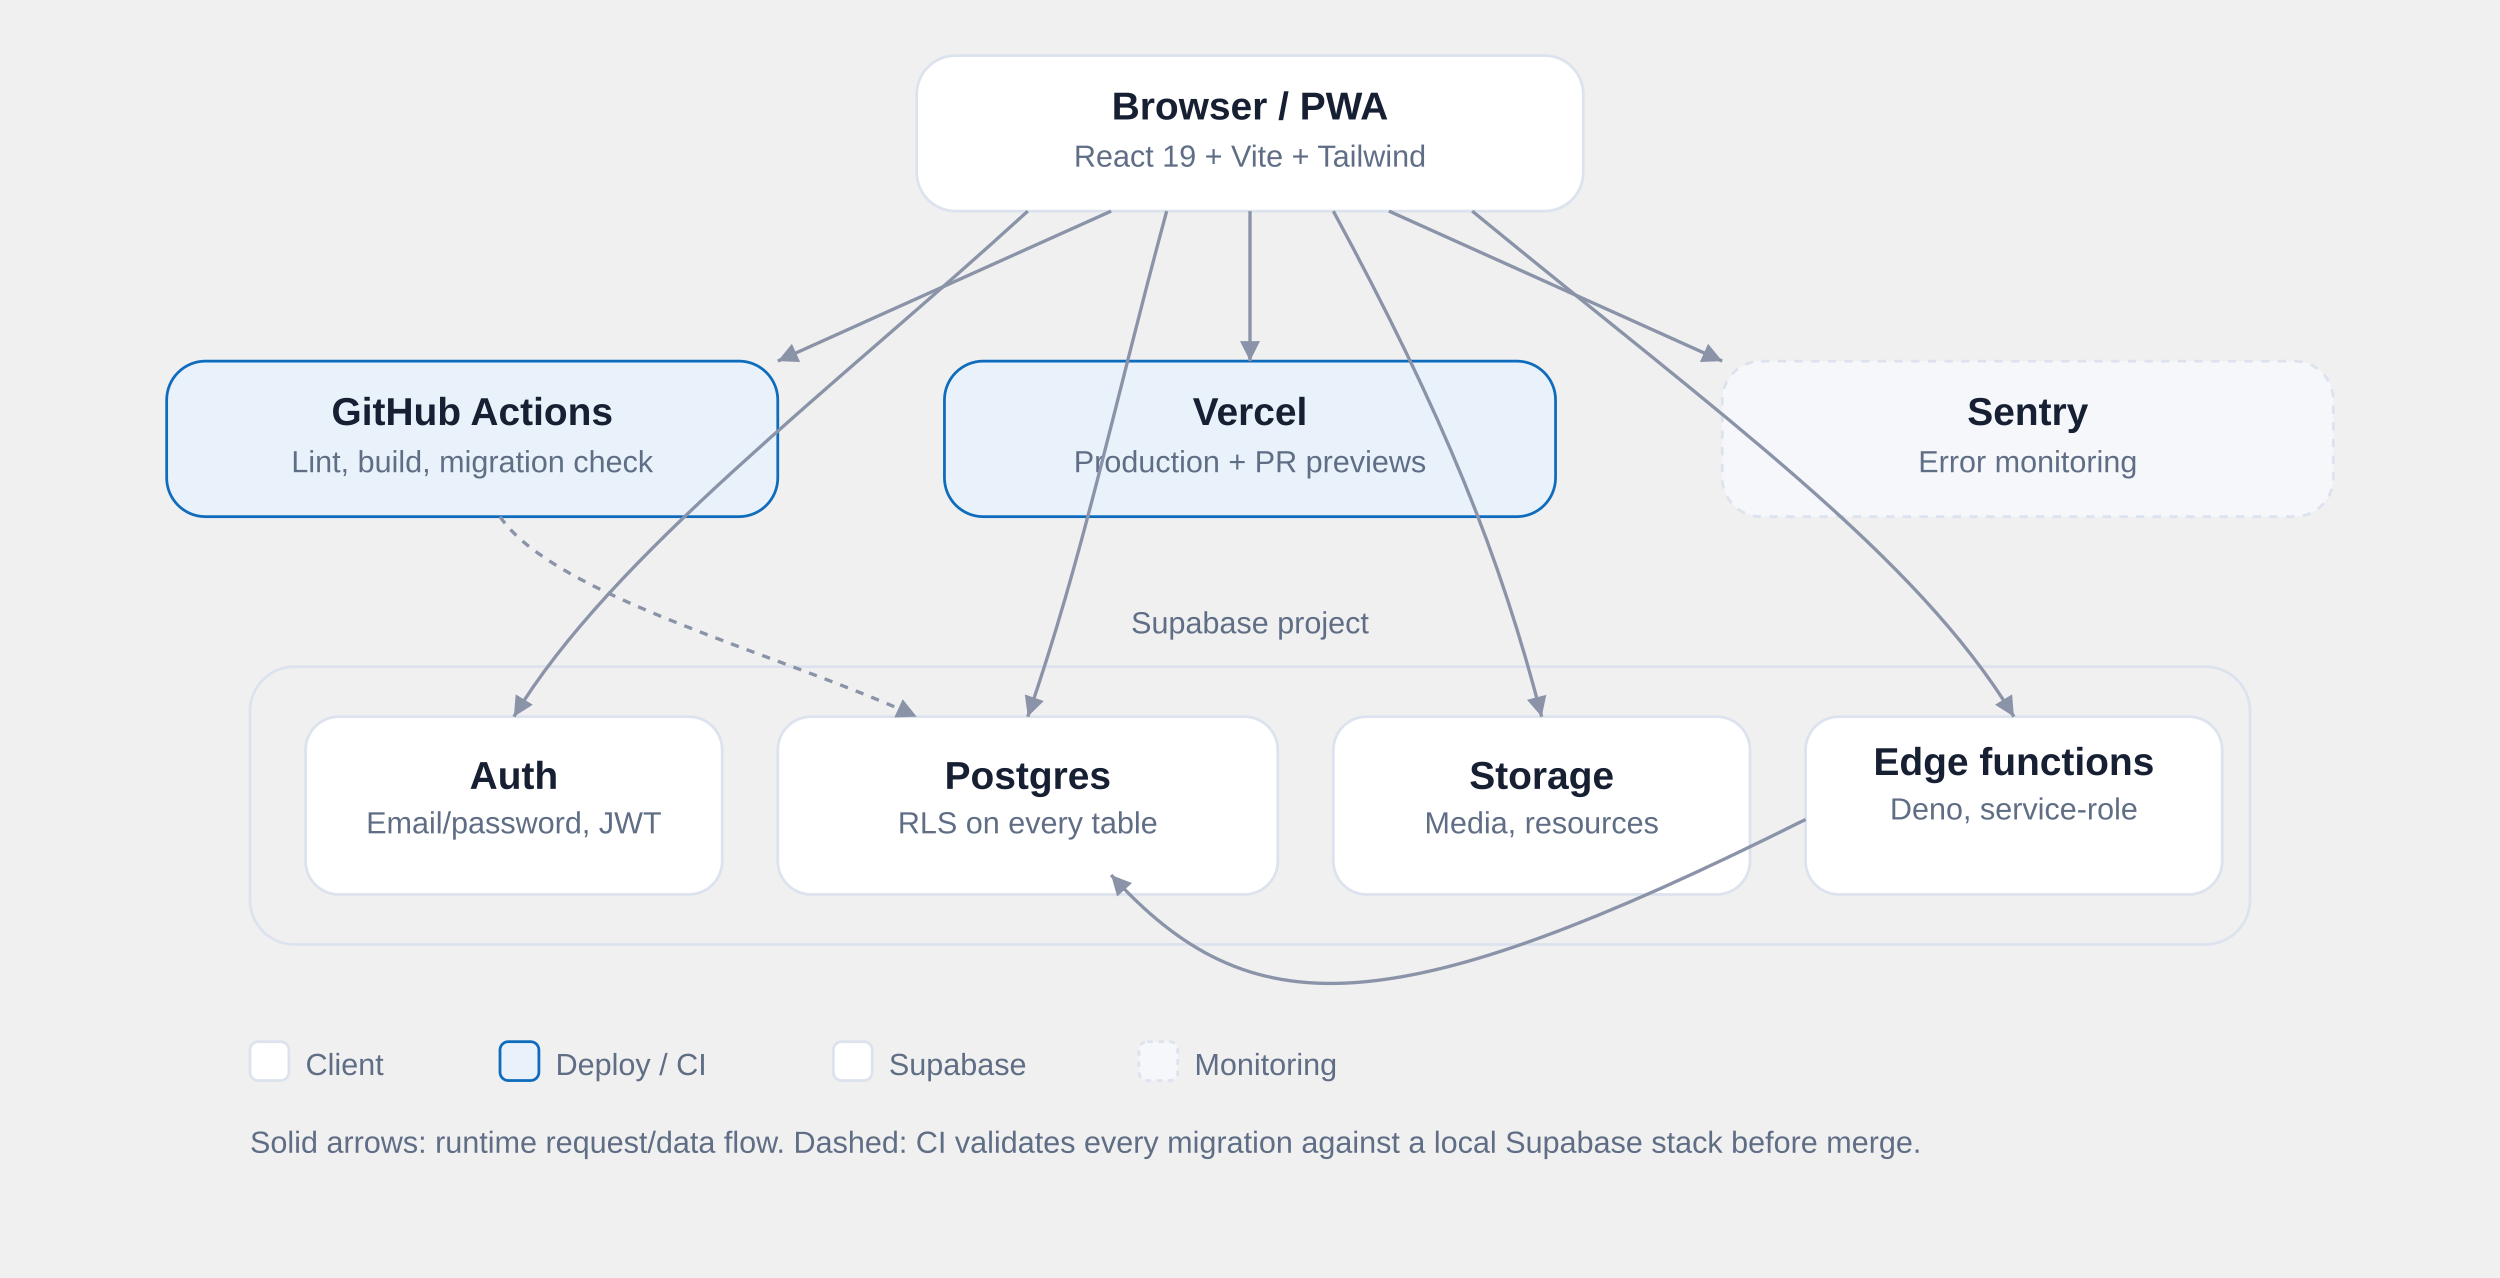
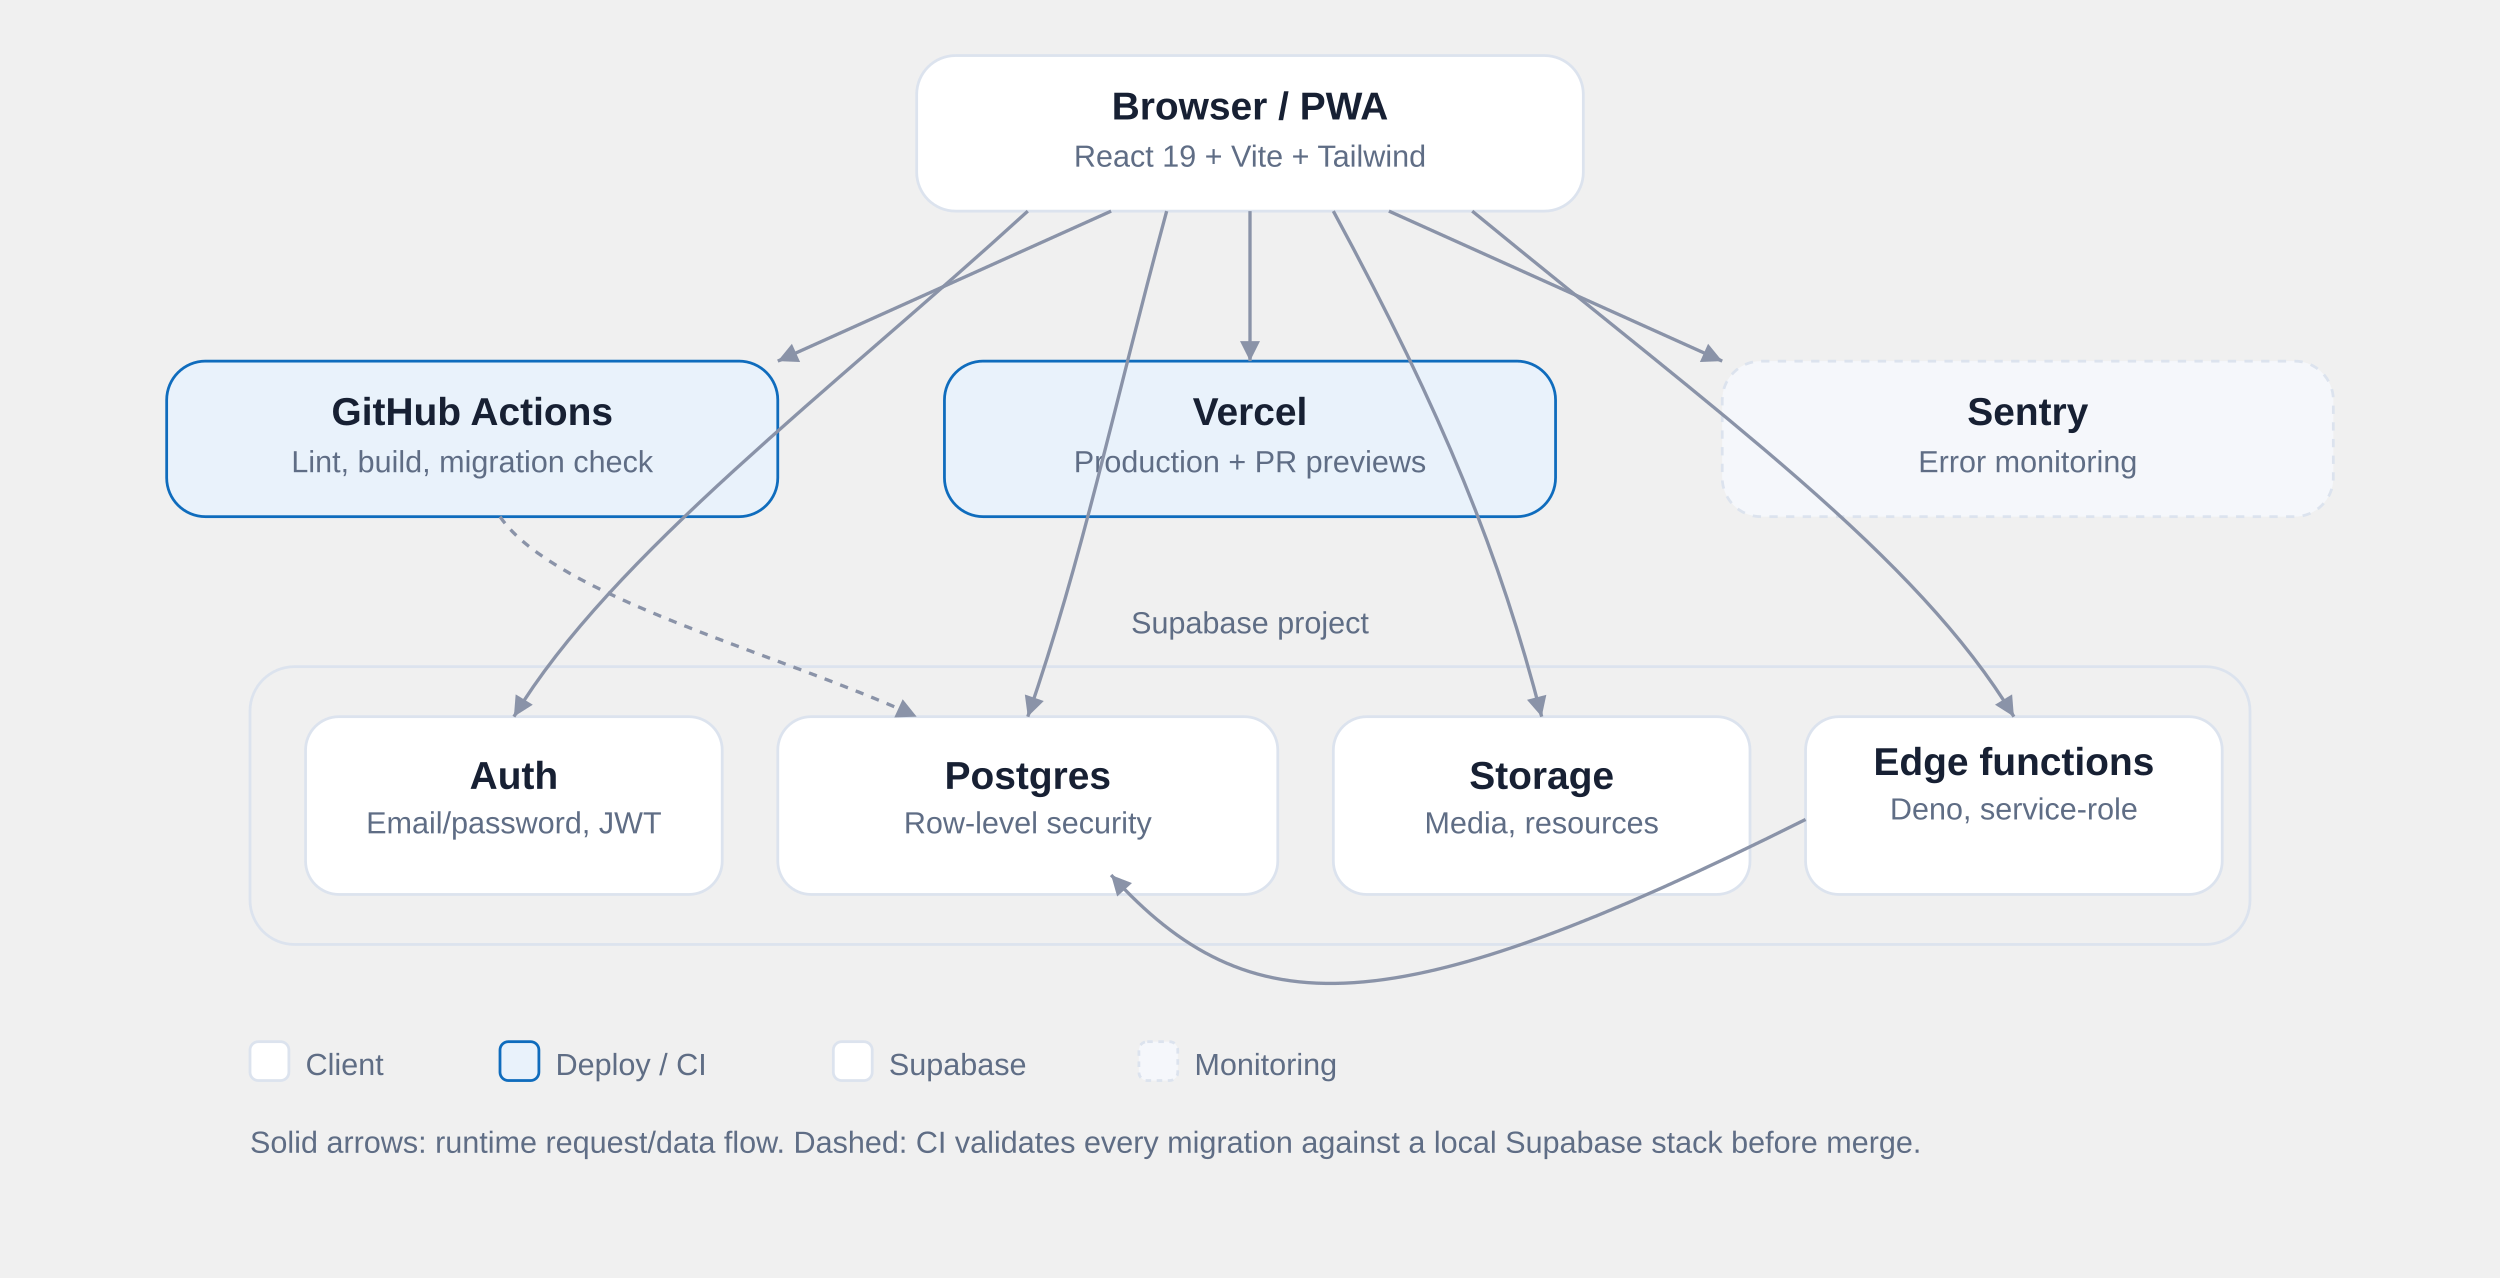
<svg xmlns="http://www.w3.org/2000/svg" viewBox="0 0 900 460" role="img" aria-labelledby="salsuki-arch-title salsuki-arch-desc">
  <defs>
    <marker id="arrow" markerWidth="8" markerHeight="8" refX="6" refY="3" orient="auto">
      <path d="M0,0 L6,3 L0,6 Z" fill="#8a93a8" />
    </marker>
  </defs>
  <style>
    .box { fill: #ffffff; stroke: #dce3ee; stroke-width: 1; }
    .box-accent { fill: #e9f2fb; stroke: #0f6cbd; stroke-width: 1; }
    .box-muted { fill: #f5f7fb; stroke: #dce3ee; stroke-width: 1; stroke-dasharray: 3,3; }
    .title { font-family: "Hind Siliguri", Arial, sans-serif; font-size: 14px; font-weight: 700; fill: #172033; }
    .subtitle { font-family: "Hind Siliguri", Arial, sans-serif; font-size: 11px; fill: #5f6d85; }
    .caption { font-family: "Hind Siliguri", Arial, sans-serif; font-size: 11px; fill: #5f6d85; }
    .edge { fill: none; stroke: #8a93a8; stroke-width: 1.2; }
    .edge-dashed { fill: none; stroke: #8a93a8; stroke-width: 1.2; stroke-dasharray: 3,3; }
  </style>
  <rect x="330" y="20" width="240" height="56" rx="14" class="box" />
  <text x="450" y="43" text-anchor="middle" class="title">Browser / PWA</text>
  <text x="450" y="60" text-anchor="middle" class="subtitle">React 19 + Vite + Tailwind</text>
  <rect x="60" y="130" width="220" height="56" rx="14" class="box-accent" />
  <text x="170" y="153" text-anchor="middle" class="title">GitHub Actions</text>
  <text x="170" y="170" text-anchor="middle" class="subtitle">Lint, build, migration check</text>
  <rect x="340" y="130" width="220" height="56" rx="14" class="box-accent" />
  <text x="450" y="153" text-anchor="middle" class="title">Vercel</text>
  <text x="450" y="170" text-anchor="middle" class="subtitle">Production + PR previews</text>
  <rect x="620" y="130" width="220" height="56" rx="14" class="box-muted" />
  <text x="730" y="153" text-anchor="middle" class="title">Sentry</text>
  <text x="730" y="170" text-anchor="middle" class="subtitle">Error monitoring</text>
  <text x="450" y="228" text-anchor="middle" class="caption">Supabase project</text>
  <rect x="90" y="240" width="720" height="100" rx="16" fill="none" stroke="#dce3ee" />
  <rect x="110" y="258" width="150" height="64" rx="12" class="box" />
  <text x="185" y="284" text-anchor="middle" class="title">Auth</text>
  <text x="185" y="300" text-anchor="middle" class="subtitle">Email/password, JWT</text>
  <rect x="280" y="258" width="180" height="64" rx="12" class="box" />
  <text x="370" y="284" text-anchor="middle" class="title">Postgres</text>
-   <text x="370" y="300" text-anchor="middle" class="subtitle">RLS on every table</text>
+   <text x="370" y="300" text-anchor="middle" class="subtitle">Row-level security</text>
  <rect x="480" y="258" width="150" height="64" rx="12" class="box" />
  <text x="555" y="284" text-anchor="middle" class="title">Storage</text>
  <text x="555" y="300" text-anchor="middle" class="subtitle">Media, resources</text>
  <rect x="650" y="258" width="150" height="64" rx="12" class="box" />
  <text x="725" y="279" text-anchor="middle" class="title">Edge functions</text>
  <text x="725" y="295" text-anchor="middle" class="subtitle">Deno, service-role</text>
  <path d="M400,76 L280,130" class="edge" marker-end="url(#arrow)" />
  <path d="M450,76 L450,130" class="edge" marker-end="url(#arrow)" />
  <path d="M500,76 L620,130" class="edge" marker-end="url(#arrow)" />
  <path d="M370,76 C300,140 220,200 185,258" class="edge" marker-end="url(#arrow)" />
  <path d="M420,76 C400,150 390,200 370,258" class="edge" marker-end="url(#arrow)" />
  <path d="M480,76 C520,150 540,200 555,258" class="edge" marker-end="url(#arrow)" />
  <path d="M530,76 C620,150 690,200 725,258" class="edge" marker-end="url(#arrow)" />
  <path d="M180,186 C200,215 280,235 330,258" class="edge-dashed" marker-end="url(#arrow)" />
  <path d="M650,295 C500,370 450,370 400,315" class="edge" marker-end="url(#arrow)" />
  <g transform="translate(90,375)">
    <rect width="14" height="14" rx="3" fill="#ffffff" stroke="#dce3ee" />
    <text x="20" y="12" class="caption">Client</text>
    <rect x="90" width="14" height="14" rx="3" fill="#e9f2fb" stroke="#0f6cbd" />
    <text x="110" y="12" class="caption">Deploy / CI</text>
    <rect x="210" width="14" height="14" rx="3" fill="#ffffff" stroke="#dce3ee" />
    <text x="230" y="12" class="caption">Supabase</text>
    <rect x="320" width="14" height="14" rx="3" fill="#f5f7fb" stroke="#dce3ee" stroke-dasharray="2,2" />
    <text x="340" y="12" class="caption">Monitoring</text>
  </g>
  <text x="90" y="415" class="caption">Solid arrows: runtime request/data flow. Dashed: CI validates every migration against a local Supabase stack before merge.</text>
</svg>
